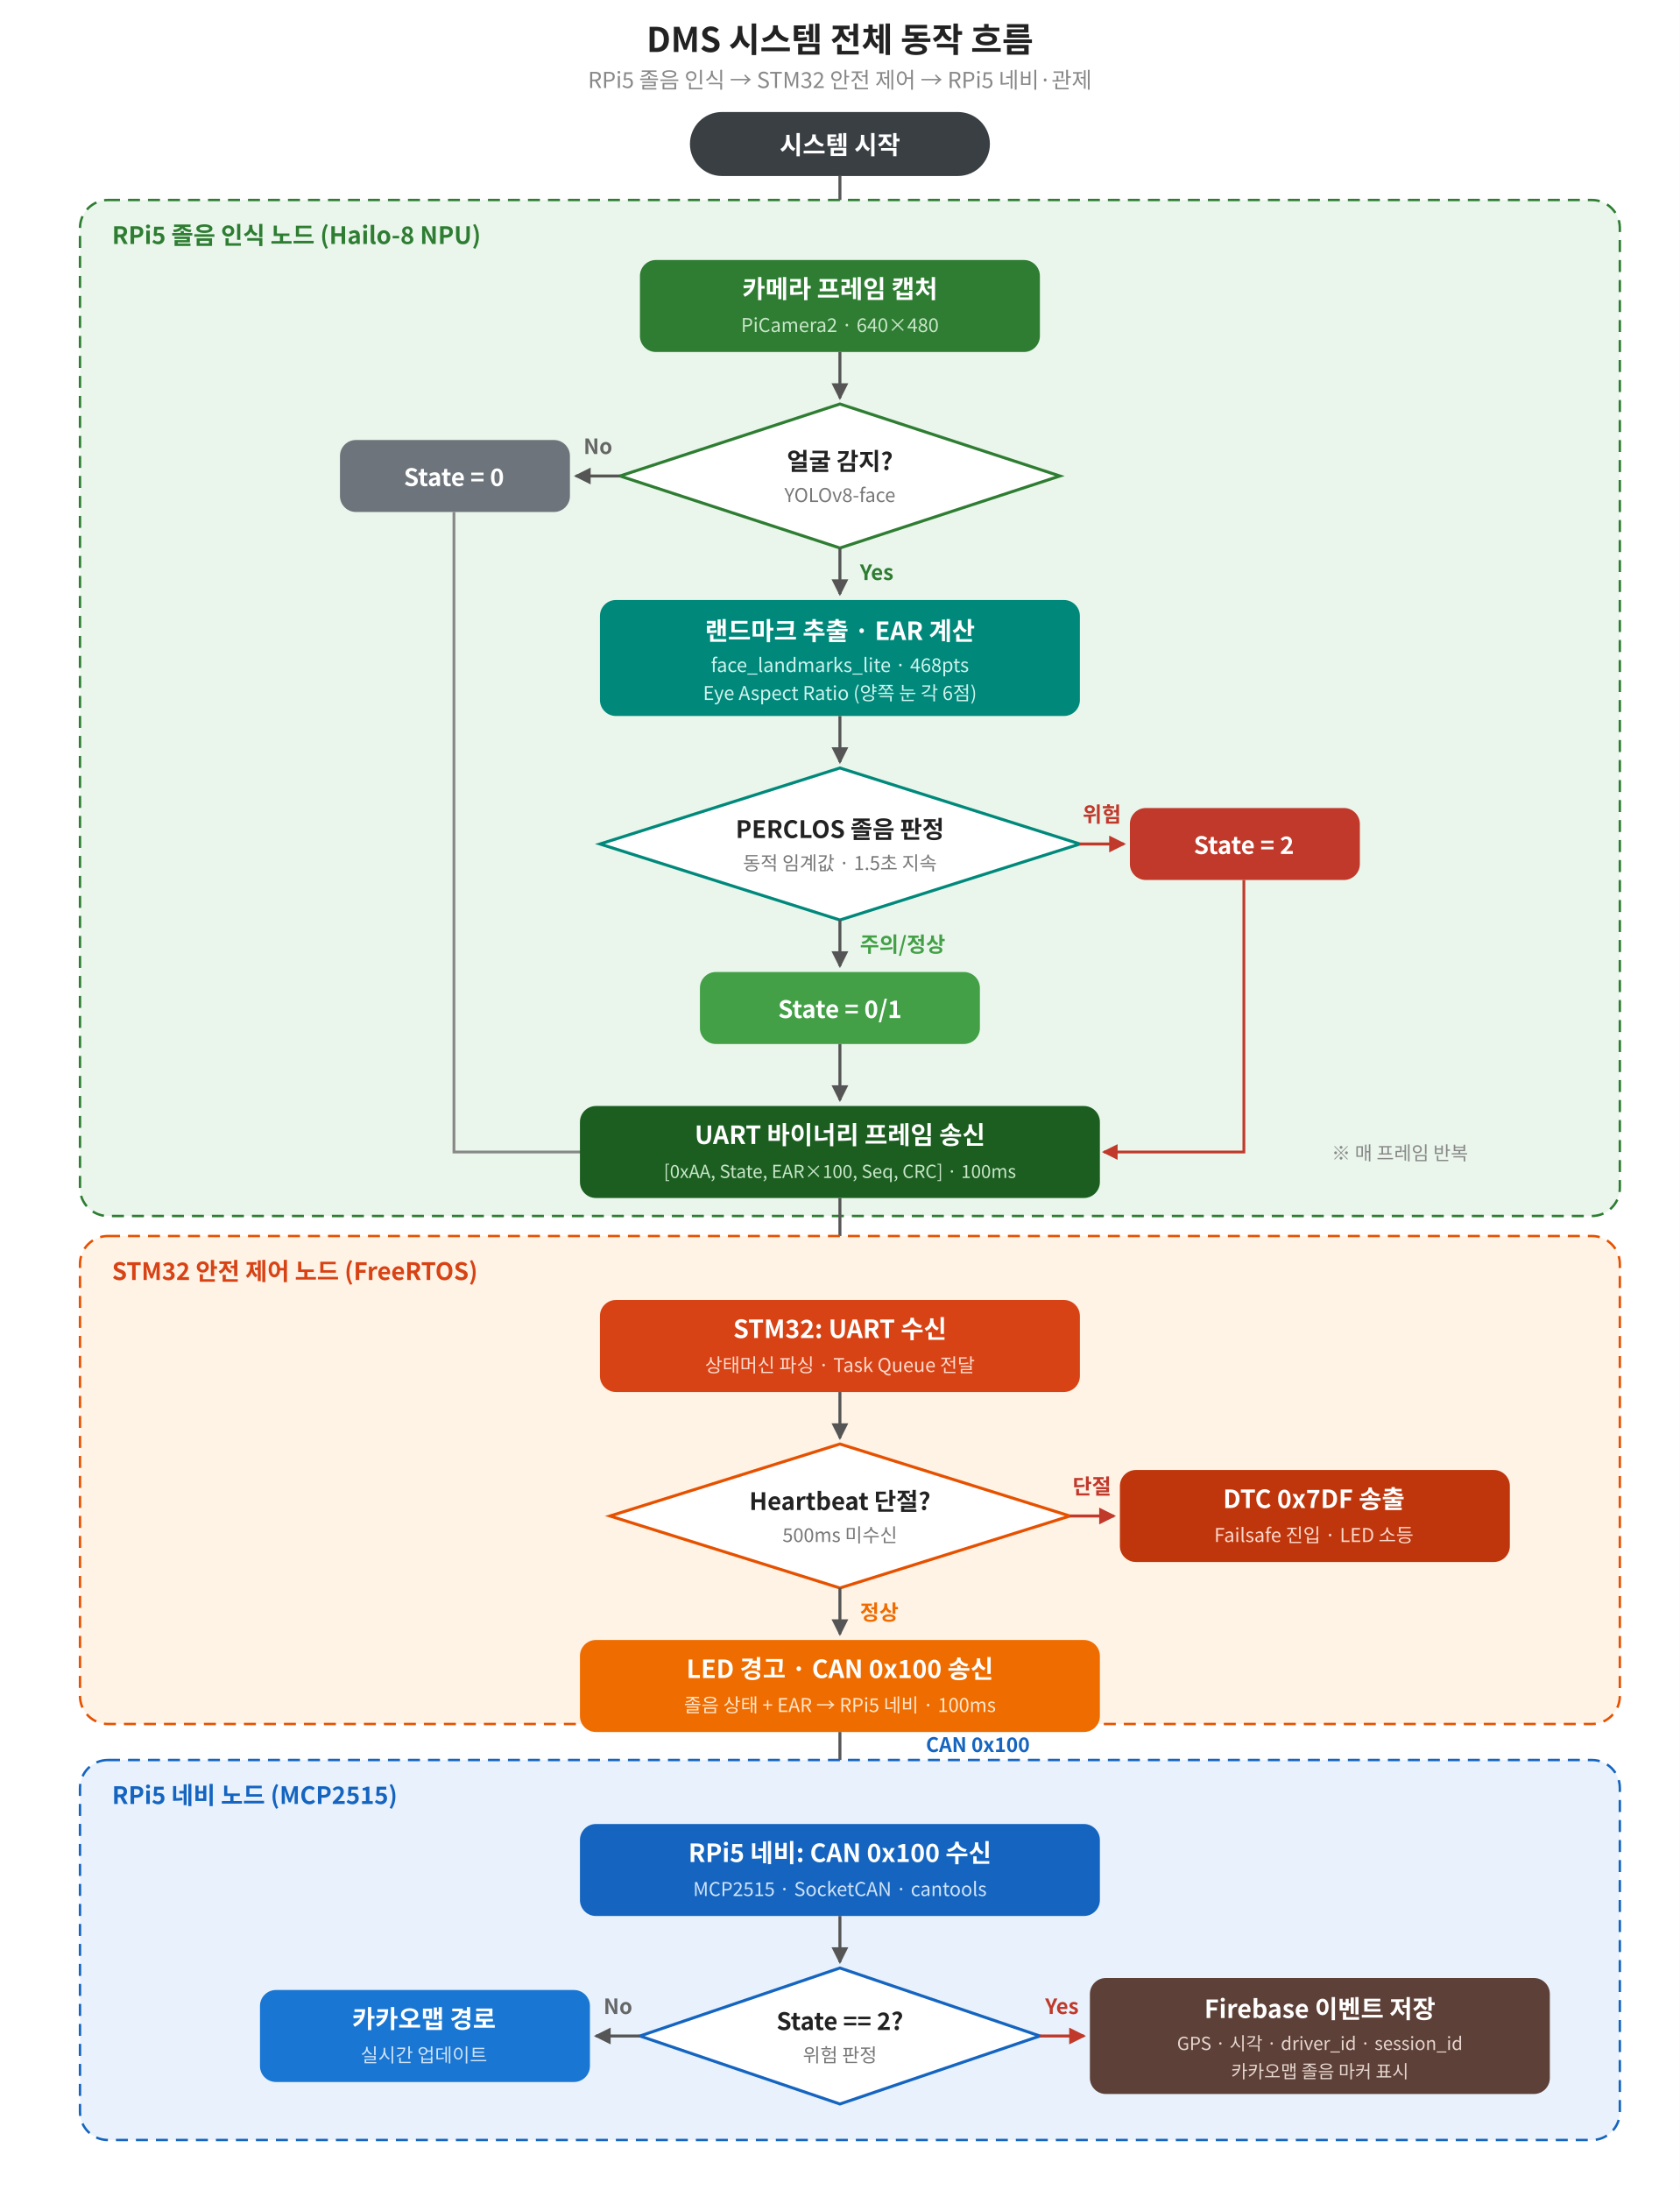
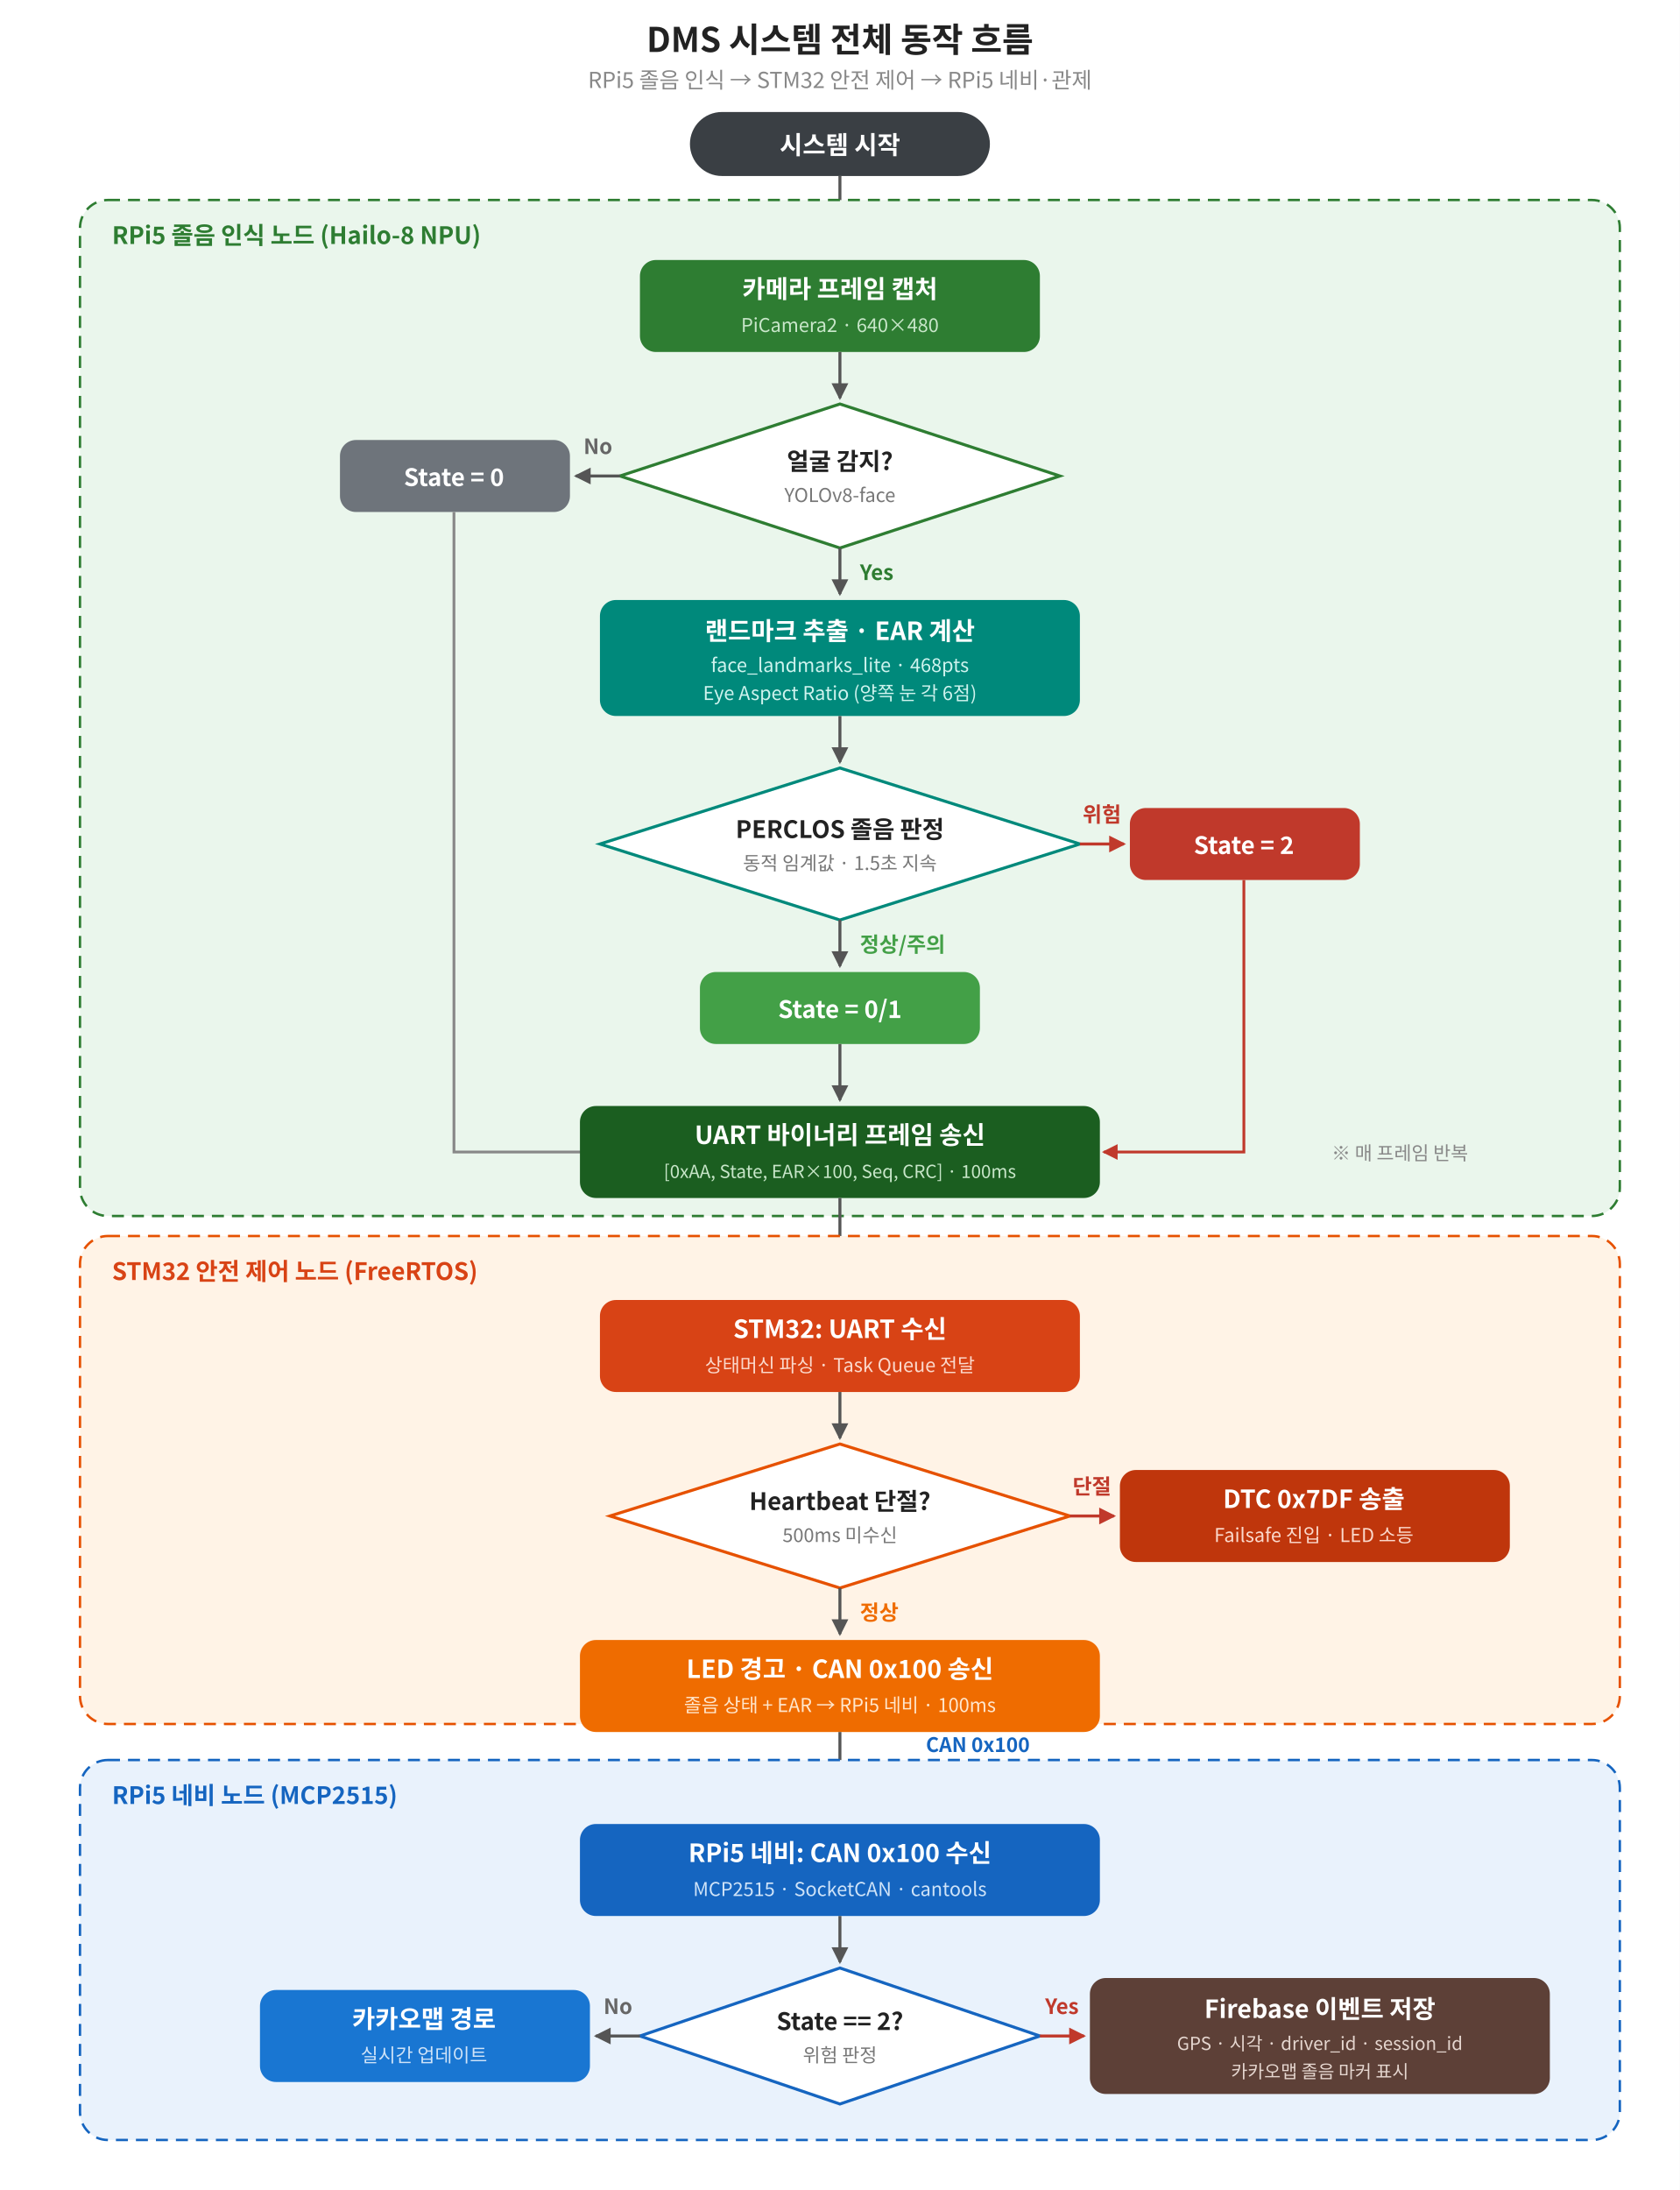
<svg xmlns="http://www.w3.org/2000/svg" width="840" height="1095" viewBox="0 0 840 1095" font-family="Noto Sans CJK KR, Malgun Gothic, sans-serif">
  <defs>
    <marker id="ah" viewBox="0 0 10 10" refX="8" refY="5" markerWidth="7" markerHeight="7" orient="auto-start-reverse">
      <path d="M1 1L9 5L1 9Z" fill="#555" />
    </marker>
    <marker id="ahr" viewBox="0 0 10 10" refX="8" refY="5" markerWidth="7" markerHeight="7" orient="auto-start-reverse">
      <path d="M1 1L9 5L1 9Z" fill="#C0392B" />
    </marker>
  </defs>
  <rect width="840" height="1095" fill="#FFFFFF" />
  <text x="420" y="26" text-anchor="middle" font-size="17" font-weight="700" fill="#222">DMS 시스템 전체 동작 흐름</text>
  <text x="420" y="44" text-anchor="middle" font-size="11" fill="#888">RPi5 졸음 인식 → STM32 안전 제어 → RPi5 네비·관제</text>
  <rect x="345" y="56" width="150" height="32" rx="16" fill="#3A3F44" />
  <text x="420" y="77" text-anchor="middle" font-size="12.5" font-weight="700" fill="#FFF">시스템 시작</text>
  <line x1="420" y1="88" x2="420" y2="113" stroke="#555" stroke-width="1.5" marker-end="url(#ah)" />
  <rect x="40" y="100" width="770" height="508" rx="14" fill="#EAF6EC" stroke="#2E7D32" stroke-width="1.2" stroke-dasharray="6 4" />
  <text x="56" y="122" font-size="12" font-weight="700" fill="#2E7D32">RPi5 졸음 인식 노드 (Hailo-8 NPU)</text>
  <rect x="320" y="130" width="200" height="46" rx="8" fill="#2E7D32" />
  <text x="420" y="149" text-anchor="middle" font-size="12.5" font-weight="700" fill="#FFF">카메라 프레임 캡처</text>
  <text x="420" y="166" text-anchor="middle" font-size="9.5" fill="#C8E6C9">PiCamera2 · 640×480</text>
  <line x1="420" y1="176" x2="420" y2="199" stroke="#555" stroke-width="1.5" marker-end="url(#ah)" />
  <polygon points="420,202 530,238 420,274 310,238" fill="#FFFFFF" stroke="#2E7D32" stroke-width="1.5" />
  <text x="420" y="235" text-anchor="middle" font-size="12" font-weight="700" fill="#222">얼굴 감지?</text>
  <text x="420" y="251" text-anchor="middle" font-size="9.5" fill="#777">YOLOv8-face</text>
  <line x1="310" y1="238" x2="288" y2="238" stroke="#555" stroke-width="1.5" marker-end="url(#ah)" />
  <text x="299" y="227" text-anchor="middle" font-size="10.5" font-weight="700" fill="#666">No</text>
  <rect x="170" y="220" width="115" height="36" rx="8" fill="#6E747B" />
  <text x="227" y="243" text-anchor="middle" font-size="12" font-weight="700" fill="#FFF">State = 0</text>
  <path d="M227 256 V576 H318" fill="none" stroke="#888" stroke-width="1.4" marker-end="url(#ah)" />
  <line x1="420" y1="274" x2="420" y2="297" stroke="#555" stroke-width="1.5" marker-end="url(#ah)" />
  <text x="430" y="290" font-size="10.5" font-weight="700" fill="#2E7D32">Yes</text>
  <rect x="300" y="300" width="240" height="58" rx="8" fill="#00897B" />
  <text x="420" y="320" text-anchor="middle" font-size="12.5" font-weight="700" fill="#FFF">랜드마크 추출 · EAR 계산</text>
  <text x="420" y="336" text-anchor="middle" font-size="9.5" fill="#CFF3EE">face_landmarks_lite · 468pts</text>
  <text x="420" y="350" text-anchor="middle" font-size="9.5" fill="#CFF3EE">Eye Aspect Ratio (양쪽 눈 각 6점)</text>
  <line x1="420" y1="358" x2="420" y2="381" stroke="#555" stroke-width="1.5" marker-end="url(#ah)" />
  <polygon points="420,384 540,422 420,460 300,422" fill="#FFFFFF" stroke="#00897B" stroke-width="1.5" />
  <text x="420" y="419" text-anchor="middle" font-size="12" font-weight="700" fill="#222">PERCLOS 졸음 판정</text>
  <text x="420" y="435" text-anchor="middle" font-size="9.5" fill="#777">동적 임계값 · 1.5초 지속</text>
  <line x1="540" y1="422" x2="562" y2="422" stroke="#C0392B" stroke-width="1.5" marker-end="url(#ahr)" />
  <text x="551" y="411" text-anchor="middle" font-size="10.5" font-weight="700" fill="#C0392B">위험</text>
  <rect x="565" y="404" width="115" height="36" rx="8" fill="#C0392B" />
  <text x="622" y="427" text-anchor="middle" font-size="12" font-weight="700" fill="#FFF">State = 2</text>
  <path d="M622 440 V576 H552" fill="none" stroke="#C0392B" stroke-width="1.4" marker-end="url(#ahr)" />
  <line x1="420" y1="460" x2="420" y2="483" stroke="#555" stroke-width="1.5" marker-end="url(#ah)" />
-   <text x="430" y="476" font-size="10.5" font-weight="700" fill="#43A047">주의/정상</text>
+   <text x="430" y="476" font-size="10.5" font-weight="700" fill="#43A047">정상/주의</text>
  <rect x="350" y="486" width="140" height="36" rx="8" fill="#43A047" />
  <text x="420" y="509" text-anchor="middle" font-size="12" font-weight="700" fill="#FFF">State = 0/1</text>
  <line x1="420" y1="522" x2="420" y2="550" stroke="#555" stroke-width="1.5" marker-end="url(#ah)" />
  <rect x="290" y="553" width="260" height="46" rx="8" fill="#1B5E20" />
  <text x="420" y="572" text-anchor="middle" font-size="12.5" font-weight="700" fill="#FFF">UART 바이너리 프레임 송신</text>
  <text x="420" y="589" text-anchor="middle" font-size="9" fill="#C8E6C9">[0xAA, State, EAR×100, Seq, CRC] · 100ms</text>
  <text x="700" y="580" text-anchor="middle" font-size="9.5" fill="#888">※ 매 프레임 반복</text>
  <line x1="420" y1="599" x2="420" y2="646" stroke="#555" stroke-width="1.5" marker-end="url(#ah)" />
  <rect x="40" y="618" width="770" height="244" rx="14" fill="#FFF3E6" stroke="#E65100" stroke-width="1.2" stroke-dasharray="6 4" />
  <text x="56" y="640" font-size="12" font-weight="700" fill="#D84315">STM32 안전 제어 노드 (FreeRTOS)</text>
  <rect x="300" y="650" width="240" height="46" rx="8" fill="#D84315" />
  <text x="420" y="669" text-anchor="middle" font-size="12.5" font-weight="700" fill="#FFF">STM32: UART 수신</text>
  <text x="420" y="686" text-anchor="middle" font-size="9.5" fill="#FBD9CC">상태머신 파싱 · Task Queue 전달</text>
  <line x1="420" y1="696" x2="420" y2="719" stroke="#555" stroke-width="1.5" marker-end="url(#ah)" />
  <polygon points="420,722 535,758 420,794 305,758" fill="#FFFFFF" stroke="#E65100" stroke-width="1.5" />
  <text x="420" y="755" text-anchor="middle" font-size="12" font-weight="700" fill="#222">Heartbeat 단절?</text>
  <text x="420" y="771" text-anchor="middle" font-size="9.5" fill="#777">500ms 미수신</text>
  <line x1="535" y1="758" x2="557" y2="758" stroke="#C0392B" stroke-width="1.5" marker-end="url(#ahr)" />
  <text x="546" y="747" text-anchor="middle" font-size="10.5" font-weight="700" fill="#C0392B">단절</text>
  <rect x="560" y="735" width="195" height="46" rx="8" fill="#BF360C" />
  <text x="657" y="754" text-anchor="middle" font-size="12.5" font-weight="700" fill="#FFF">DTC 0x7DF 송출</text>
  <text x="657" y="771" text-anchor="middle" font-size="9.5" fill="#FBD9CC">Failsafe 진입 · LED 소등</text>
  <line x1="420" y1="794" x2="420" y2="817" stroke="#555" stroke-width="1.5" marker-end="url(#ah)" />
  <text x="430" y="810" font-size="10.5" font-weight="700" fill="#EF6C00">정상</text>
  <rect x="290" y="820" width="260" height="46" rx="8" fill="#EF6C00" />
  <text x="420" y="839" text-anchor="middle" font-size="12.5" font-weight="700" fill="#FFF">LED 경고 · CAN 0x100 송신</text>
  <text x="420" y="856" text-anchor="middle" font-size="9.5" fill="#FFE6CC">졸음 상태 + EAR → RPi5 네비 · 100ms</text>
  <line x1="420" y1="866" x2="420" y2="908" stroke="#555" stroke-width="1.5" marker-end="url(#ah)" />
  <text x="463" y="876" font-size="10" font-weight="700" fill="#1565C0">CAN 0x100</text>
  <rect x="40" y="880" width="770" height="190" rx="14" fill="#E9F2FC" stroke="#1565C0" stroke-width="1.2" stroke-dasharray="6 4" />
  <text x="56" y="902" font-size="12" font-weight="700" fill="#1565C0">RPi5 네비 노드 (MCP2515)</text>
  <rect x="290" y="912" width="260" height="46" rx="8" fill="#1565C0" />
  <text x="420" y="931" text-anchor="middle" font-size="12.5" font-weight="700" fill="#FFF">RPi5 네비: CAN 0x100 수신</text>
  <text x="420" y="948" text-anchor="middle" font-size="9.5" fill="#CFE3F8">MCP2515 · SocketCAN · cantools</text>
  <line x1="420" y1="958" x2="420" y2="981" stroke="#555" stroke-width="1.5" marker-end="url(#ah)" />
  <polygon points="420,984 520,1018 420,1052 320,1018" fill="#FFFFFF" stroke="#1565C0" stroke-width="1.5" />
  <text x="420" y="1015" text-anchor="middle" font-size="12" font-weight="700" fill="#222">State == 2?</text>
  <text x="420" y="1031" text-anchor="middle" font-size="9.5" fill="#777">위험 판정</text>
  <line x1="320" y1="1018" x2="298" y2="1018" stroke="#555" stroke-width="1.5" marker-end="url(#ah)" />
  <text x="309" y="1007" text-anchor="middle" font-size="10.5" font-weight="700" fill="#666">No</text>
  <rect x="130" y="995" width="165" height="46" rx="8" fill="#1976D2" />
  <text x="212" y="1014" text-anchor="middle" font-size="12.5" font-weight="700" fill="#FFF">카카오맵 경로</text>
  <text x="212" y="1031" text-anchor="middle" font-size="9.5" fill="#CFE3F8">실시간 업데이트</text>
  <line x1="520" y1="1018" x2="542" y2="1018" stroke="#C0392B" stroke-width="1.5" marker-end="url(#ahr)" />
  <text x="531" y="1007" text-anchor="middle" font-size="10.5" font-weight="700" fill="#C0392B">Yes</text>
  <rect x="545" y="989" width="230" height="58" rx="8" fill="#5D4037" />
  <text x="660" y="1009" text-anchor="middle" font-size="12.5" font-weight="700" fill="#FFF">Firebase 이벤트 저장</text>
  <text x="660" y="1025" text-anchor="middle" font-size="9" fill="#E5D6CF">GPS · 시각 · driver_id · session_id</text>
  <text x="660" y="1039" text-anchor="middle" font-size="9" fill="#E5D6CF">카카오맵 졸음 마커 표시</text>
</svg>
